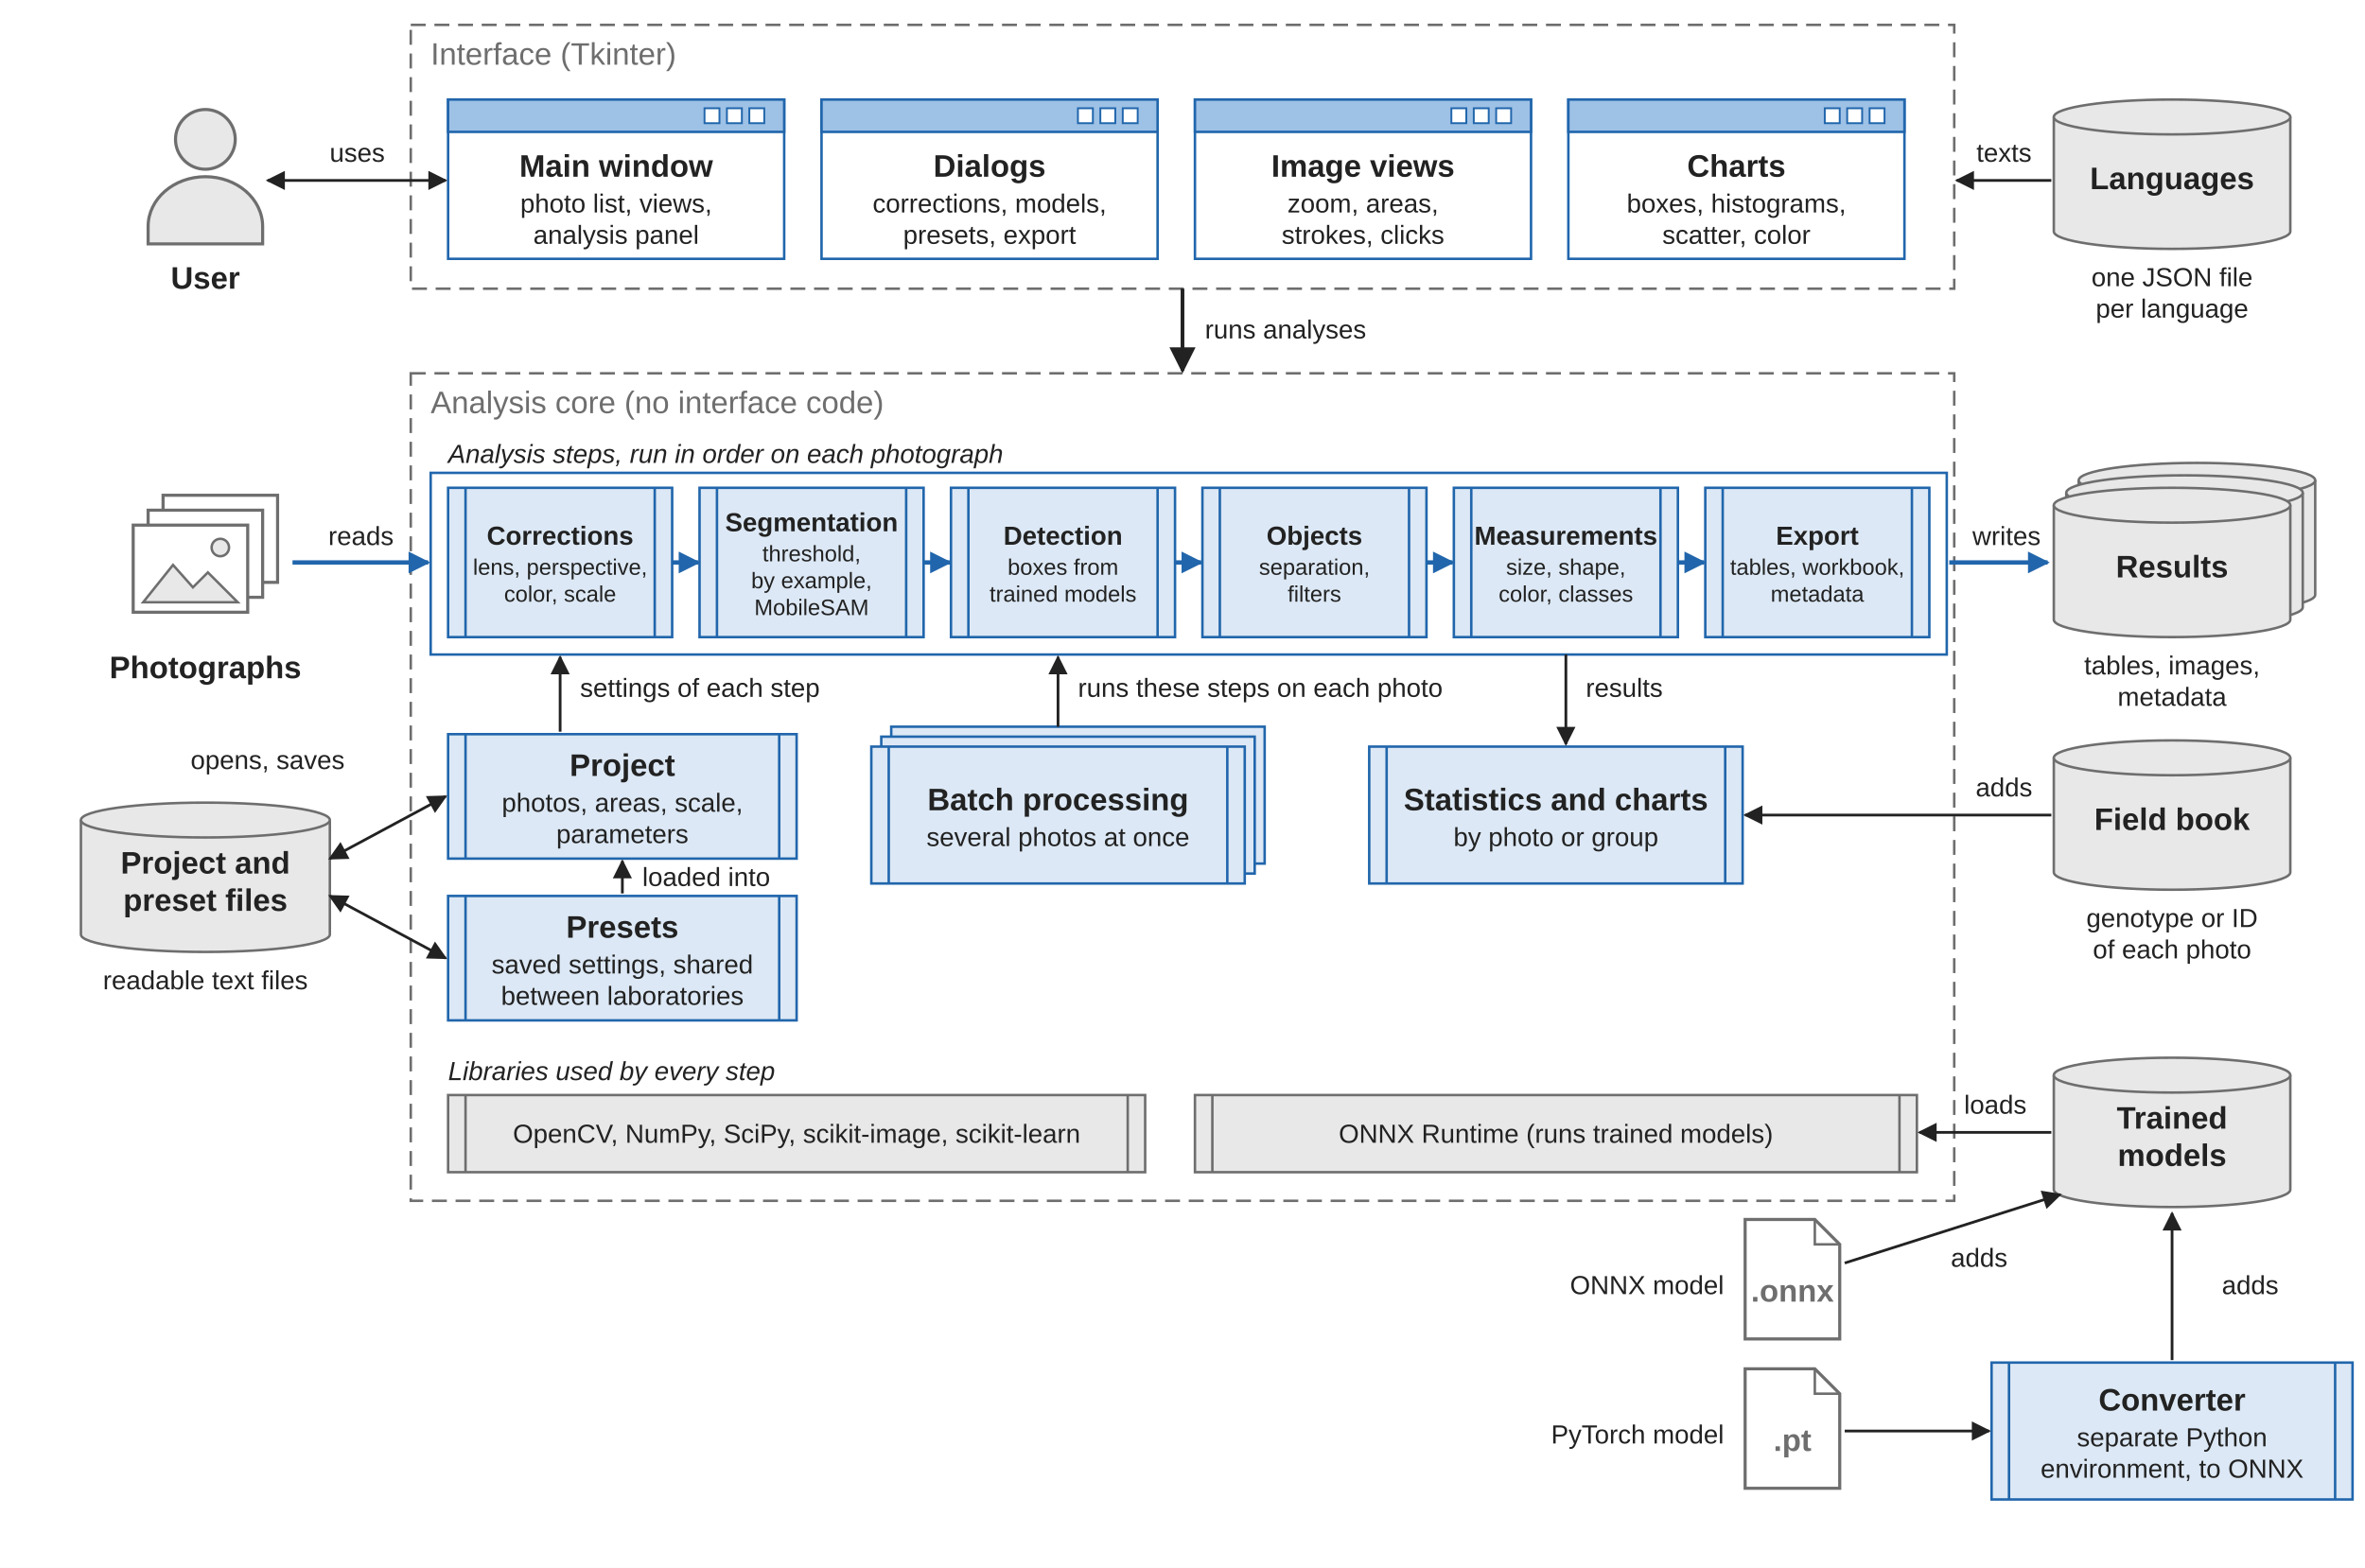
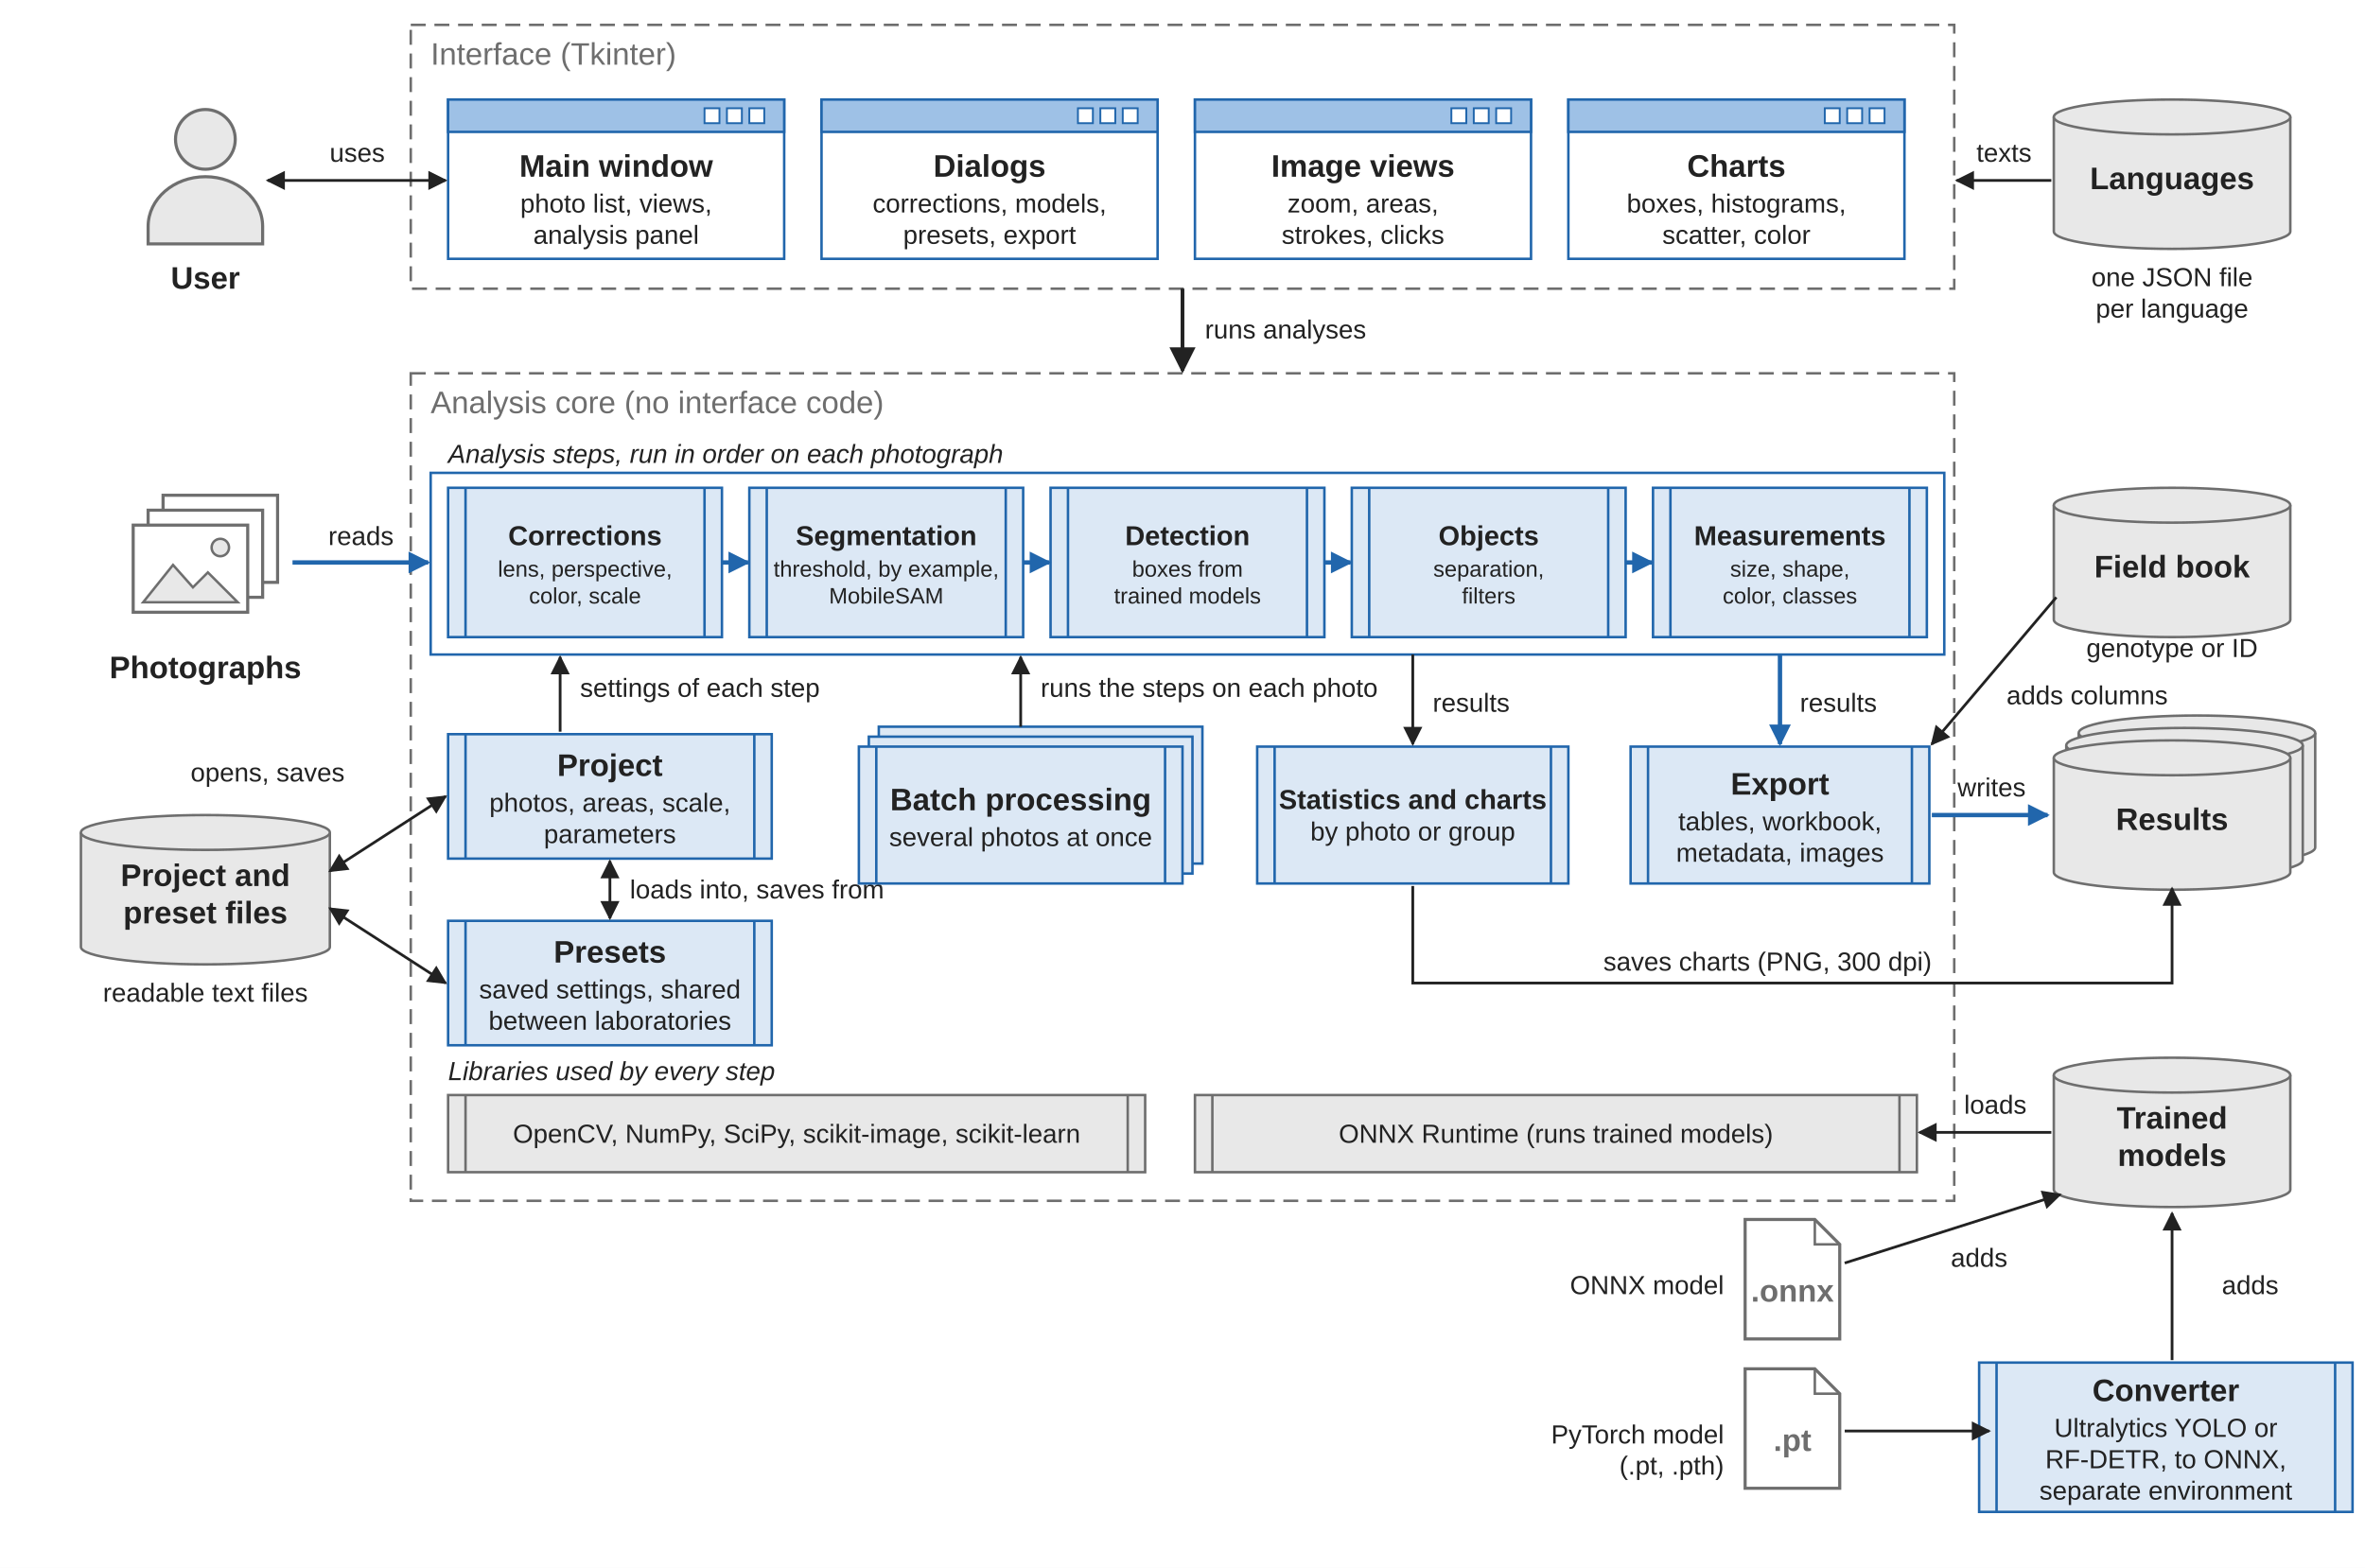
<svg xmlns="http://www.w3.org/2000/svg" width="1900" height="1260" viewBox="0 0 1900 1260" font-family="Liberation Sans, Arial, sans-serif">
  <defs>
    <marker id="head" viewBox="0 0 10 10" refX="9" refY="5" markerWidth="7" markerHeight="7" orient="auto">
      <path d="M0,0 L10,5 L0,10 z" fill="#222222" />
    </marker>
    <marker id="tail" viewBox="0 0 10 10" refX="1" refY="5" markerWidth="7" markerHeight="7" orient="auto">
      <path d="M10,0 L0,5 L10,10 z" fill="#222222" />
    </marker>
    <marker id="main" viewBox="0 0 10 10" refX="9" refY="5" markerWidth="5" markerHeight="5" orient="auto">
      <path d="M0,0 L10,5 L0,10 z" fill="#2166AC" />
    </marker>
  </defs>
  <rect width="100%" height="100%" fill="white" />
  <circle cx="165" cy="112" r="24" fill="#E8E8E8" stroke="#6E6E6E" stroke-width="2.5" />
  <path d="M119,196 v-14 a46,40 0 0 1 92,0 v14 z" fill="#E8E8E8" stroke="#6E6E6E" stroke-width="2.5" />
  <text x="165" y="232" font-size="25" font-weight="bold" text-anchor="middle" fill="#222222">User</text>
  <rect x="330" y="20" width="1240" height="212" fill="none" stroke="#6E6E6E" stroke-width="2" stroke-dasharray="12 7" />
  <text x="346" y="52" font-size="25" font-weight="normal" text-anchor="start" fill="#6E6E6E">Interface (Tkinter)</text>
  <rect x="360" y="80" width="270" height="128" fill="white" stroke="#2166AC" stroke-width="2" />
  <rect x="360" y="80" width="270" height="26" fill="#9EC1E6" stroke="#2166AC" stroke-width="2" />
  <rect x="602" y="87" width="12" height="12" fill="white" stroke="#2166AC" stroke-width="1.5" />
  <rect x="584" y="87" width="12" height="12" fill="white" stroke="#2166AC" stroke-width="1.5" />
  <rect x="566" y="87" width="12" height="12" fill="white" stroke="#2166AC" stroke-width="1.5" />
  <text x="495.0" y="142" font-size="25" font-weight="bold" text-anchor="middle" fill="#222222">Main window</text>
  <text x="495.0" y="170.75" font-size="21" font-weight="normal" text-anchor="middle" fill="#222222">photo list, views,</text>
  <text x="495.0" y="195.95" font-size="21" font-weight="normal" text-anchor="middle" fill="#222222">analysis panel</text>
  <rect x="660" y="80" width="270" height="128" fill="white" stroke="#2166AC" stroke-width="2" />
  <rect x="660" y="80" width="270" height="26" fill="#9EC1E6" stroke="#2166AC" stroke-width="2" />
  <rect x="902" y="87" width="12" height="12" fill="white" stroke="#2166AC" stroke-width="1.5" />
  <rect x="884" y="87" width="12" height="12" fill="white" stroke="#2166AC" stroke-width="1.5" />
  <rect x="866" y="87" width="12" height="12" fill="white" stroke="#2166AC" stroke-width="1.5" />
  <text x="795.0" y="142" font-size="25" font-weight="bold" text-anchor="middle" fill="#222222">Dialogs</text>
  <text x="795.0" y="170.75" font-size="21" font-weight="normal" text-anchor="middle" fill="#222222">corrections, models,</text>
  <text x="795.0" y="195.95" font-size="21" font-weight="normal" text-anchor="middle" fill="#222222">presets, export</text>
  <rect x="960" y="80" width="270" height="128" fill="white" stroke="#2166AC" stroke-width="2" />
  <rect x="960" y="80" width="270" height="26" fill="#9EC1E6" stroke="#2166AC" stroke-width="2" />
  <rect x="1202" y="87" width="12" height="12" fill="white" stroke="#2166AC" stroke-width="1.5" />
  <rect x="1184" y="87" width="12" height="12" fill="white" stroke="#2166AC" stroke-width="1.5" />
  <rect x="1166" y="87" width="12" height="12" fill="white" stroke="#2166AC" stroke-width="1.5" />
  <text x="1095.0" y="142" font-size="25" font-weight="bold" text-anchor="middle" fill="#222222">Image views</text>
  <text x="1095.0" y="170.75" font-size="21" font-weight="normal" text-anchor="middle" fill="#222222">zoom, areas,</text>
  <text x="1095.0" y="195.95" font-size="21" font-weight="normal" text-anchor="middle" fill="#222222">strokes, clicks</text>
  <rect x="1260" y="80" width="270" height="128" fill="white" stroke="#2166AC" stroke-width="2" />
  <rect x="1260" y="80" width="270" height="26" fill="#9EC1E6" stroke="#2166AC" stroke-width="2" />
  <rect x="1502" y="87" width="12" height="12" fill="white" stroke="#2166AC" stroke-width="1.5" />
  <rect x="1484" y="87" width="12" height="12" fill="white" stroke="#2166AC" stroke-width="1.5" />
  <rect x="1466" y="87" width="12" height="12" fill="white" stroke="#2166AC" stroke-width="1.5" />
  <text x="1395.0" y="142" font-size="25" font-weight="bold" text-anchor="middle" fill="#222222">Charts</text>
  <text x="1395.0" y="170.75" font-size="21" font-weight="normal" text-anchor="middle" fill="#222222">boxes, histograms,</text>
  <text x="1395.0" y="195.95" font-size="21" font-weight="normal" text-anchor="middle" fill="#222222">scatter, color</text>
  <polyline points="215,145 358,145" fill="none" stroke="#222222" stroke-width="2.2" marker-end="url(#head)" marker-start="url(#tail)" />
  <text x="287" y="130.0" font-size="21" font-weight="normal" text-anchor="middle" fill="#222222">uses</text>
  <path d="M1650.0,94.0 v92 a95.0,14 0 0 0 190,0 v-92" fill="#E8E8E8" stroke="#6E6E6E" stroke-width="2" />
  <ellipse cx="1745.0" cy="94.0" rx="95.0" ry="14" fill="#E8E8E8" stroke="#6E6E6E" stroke-width="2" />
  <text x="1745" y="152.0" font-size="25" font-weight="bold" text-anchor="middle" fill="#222222">Languages</text>
  <text x="1745" y="230.0" font-size="21" font-weight="normal" text-anchor="middle" fill="#222222">one JSON file</text>
  <text x="1745" y="255.2" font-size="21" font-weight="normal" text-anchor="middle" fill="#222222">per language</text>
  <polyline points="1648,145 1572,145" fill="none" stroke="#222222" stroke-width="2.2" marker-end="url(#head)" />
  <text x="1610" y="130.0" font-size="21" font-weight="normal" text-anchor="middle" fill="#222222">texts</text>
  <rect x="330" y="300" width="1240" height="665" fill="none" stroke="#6E6E6E" stroke-width="2" stroke-dasharray="12 7" />
  <text x="346" y="332" font-size="25" font-weight="normal" text-anchor="start" fill="#6E6E6E">Analysis core (no interface code)</text>
  <polyline points="950,232 950,298" fill="none" stroke="#222222" stroke-width="3" marker-end="url(#head)" />
  <text x="968" y="272" font-size="21" font-weight="normal" text-anchor="start" fill="#222222">runs analyses</text>
  <text x="360" y="372" font-size="21" font-weight="normal" text-anchor="start" fill="#222222" font-style="italic">Analysis steps, run in order on each photograph</text>
-   <rect x="346" y="380" width="1218" height="146" fill="none" stroke="#2166AC" stroke-width="2" />
-   <rect x="360" y="392" width="180" height="120" fill="#DCE8F5" stroke="#2166AC" stroke-width="2" />
+   <rect x="346" y="380" width="1216" height="146" fill="none" stroke="#2166AC" stroke-width="2" />
+   <rect x="360" y="392" width="220" height="120" fill="#DCE8F5" stroke="#2166AC" stroke-width="2" />
  <line x1="374" y1="392" x2="374" y2="512" stroke="#2166AC" stroke-width="2" />
-   <line x1="526" y1="392" x2="526" y2="512" stroke="#2166AC" stroke-width="2" />
-   <text x="450.0" y="437.75" font-size="21" font-weight="bold" text-anchor="middle" fill="#222222">Corrections</text>
-   <text x="450.0" y="461.9" font-size="18" font-weight="normal" text-anchor="middle" fill="#222222">lens, perspective,</text>
-   <text x="450.0" y="483.5" font-size="18" font-weight="normal" text-anchor="middle" fill="#222222">color, scale</text>
-   <rect x="562" y="392" width="180" height="120" fill="#DCE8F5" stroke="#2166AC" stroke-width="2" />
-   <line x1="576" y1="392" x2="576" y2="512" stroke="#2166AC" stroke-width="2" />
-   <line x1="728" y1="392" x2="728" y2="512" stroke="#2166AC" stroke-width="2" />
-   <text x="652.0" y="426.95" font-size="21" font-weight="bold" text-anchor="middle" fill="#222222">Segmentation</text>
-   <text x="652.0" y="451.1" font-size="18" font-weight="normal" text-anchor="middle" fill="#222222">threshold,</text>
-   <text x="652.0" y="472.7" font-size="18" font-weight="normal" text-anchor="middle" fill="#222222">by example,</text>
-   <text x="652.0" y="494.3" font-size="18" font-weight="normal" text-anchor="middle" fill="#222222">MobileSAM</text>
-   <polyline points="540,452.0 561,452.0" fill="none" stroke="#2166AC" stroke-width="3.5" marker-end="url(#main)" />
-   <rect x="764" y="392" width="180" height="120" fill="#DCE8F5" stroke="#2166AC" stroke-width="2" />
-   <line x1="778" y1="392" x2="778" y2="512" stroke="#2166AC" stroke-width="2" />
-   <line x1="930" y1="392" x2="930" y2="512" stroke="#2166AC" stroke-width="2" />
-   <text x="854.0" y="437.75" font-size="21" font-weight="bold" text-anchor="middle" fill="#222222">Detection</text>
-   <text x="854.0" y="461.9" font-size="18" font-weight="normal" text-anchor="middle" fill="#222222">boxes from</text>
-   <text x="854.0" y="483.5" font-size="18" font-weight="normal" text-anchor="middle" fill="#222222">trained models</text>
-   <polyline points="742,452.0 763,452.0" fill="none" stroke="#2166AC" stroke-width="3.5" marker-end="url(#main)" />
-   <rect x="966" y="392" width="180" height="120" fill="#DCE8F5" stroke="#2166AC" stroke-width="2" />
-   <line x1="980" y1="392" x2="980" y2="512" stroke="#2166AC" stroke-width="2" />
-   <line x1="1132" y1="392" x2="1132" y2="512" stroke="#2166AC" stroke-width="2" />
-   <text x="1056.0" y="437.75" font-size="21" font-weight="bold" text-anchor="middle" fill="#222222">Objects</text>
-   <text x="1056.0" y="461.9" font-size="18" font-weight="normal" text-anchor="middle" fill="#222222">separation,</text>
-   <text x="1056.0" y="483.5" font-size="18" font-weight="normal" text-anchor="middle" fill="#222222">filters</text>
-   <polyline points="944,452.0 965,452.0" fill="none" stroke="#2166AC" stroke-width="3.5" marker-end="url(#main)" />
-   <rect x="1168" y="392" width="180" height="120" fill="#DCE8F5" stroke="#2166AC" stroke-width="2" />
-   <line x1="1182" y1="392" x2="1182" y2="512" stroke="#2166AC" stroke-width="2" />
-   <line x1="1334" y1="392" x2="1334" y2="512" stroke="#2166AC" stroke-width="2" />
-   <text x="1258.0" y="437.75" font-size="21" font-weight="bold" text-anchor="middle" fill="#222222">Measurements</text>
-   <text x="1258.0" y="461.9" font-size="18" font-weight="normal" text-anchor="middle" fill="#222222">size, shape,</text>
-   <text x="1258.0" y="483.5" font-size="18" font-weight="normal" text-anchor="middle" fill="#222222">color, classes</text>
-   <polyline points="1146,452.0 1167,452.0" fill="none" stroke="#2166AC" stroke-width="3.5" marker-end="url(#main)" />
-   <rect x="1370" y="392" width="180" height="120" fill="#DCE8F5" stroke="#2166AC" stroke-width="2" />
-   <line x1="1384" y1="392" x2="1384" y2="512" stroke="#2166AC" stroke-width="2" />
-   <line x1="1536" y1="392" x2="1536" y2="512" stroke="#2166AC" stroke-width="2" />
-   <text x="1460.0" y="437.75" font-size="21" font-weight="bold" text-anchor="middle" fill="#222222">Export</text>
-   <text x="1460.0" y="461.9" font-size="18" font-weight="normal" text-anchor="middle" fill="#222222">tables, workbook,</text>
-   <text x="1460.0" y="483.5" font-size="18" font-weight="normal" text-anchor="middle" fill="#222222">metadata</text>
-   <polyline points="1348,452.0 1369,452.0" fill="none" stroke="#2166AC" stroke-width="3.5" marker-end="url(#main)" />
+   <line x1="566" y1="392" x2="566" y2="512" stroke="#2166AC" stroke-width="2" />
+   <text x="470.0" y="438.1" font-size="22" font-weight="bold" text-anchor="middle" fill="#222222">Corrections</text>
+   <text x="470.0" y="463.4" font-size="18" font-weight="normal" text-anchor="middle" fill="#222222">lens, perspective,</text>
+   <text x="470.0" y="485.0" font-size="18" font-weight="normal" text-anchor="middle" fill="#222222">color, scale</text>
+   <rect x="602" y="392" width="220" height="120" fill="#DCE8F5" stroke="#2166AC" stroke-width="2" />
+   <line x1="616" y1="392" x2="616" y2="512" stroke="#2166AC" stroke-width="2" />
+   <line x1="808" y1="392" x2="808" y2="512" stroke="#2166AC" stroke-width="2" />
+   <text x="712.0" y="438.1" font-size="22" font-weight="bold" text-anchor="middle" fill="#222222">Segmentation</text>
+   <text x="712.0" y="463.4" font-size="18" font-weight="normal" text-anchor="middle" fill="#222222">threshold, by example,</text>
+   <text x="712.0" y="485.0" font-size="18" font-weight="normal" text-anchor="middle" fill="#222222">MobileSAM</text>
+   <polyline points="580,452.0 601,452.0" fill="none" stroke="#2166AC" stroke-width="3.5" marker-end="url(#main)" />
+   <rect x="844" y="392" width="220" height="120" fill="#DCE8F5" stroke="#2166AC" stroke-width="2" />
+   <line x1="858" y1="392" x2="858" y2="512" stroke="#2166AC" stroke-width="2" />
+   <line x1="1050" y1="392" x2="1050" y2="512" stroke="#2166AC" stroke-width="2" />
+   <text x="954.0" y="438.1" font-size="22" font-weight="bold" text-anchor="middle" fill="#222222">Detection</text>
+   <text x="954.0" y="463.4" font-size="18" font-weight="normal" text-anchor="middle" fill="#222222">boxes from</text>
+   <text x="954.0" y="485.0" font-size="18" font-weight="normal" text-anchor="middle" fill="#222222">trained models</text>
+   <polyline points="822,452.0 843,452.0" fill="none" stroke="#2166AC" stroke-width="3.5" marker-end="url(#main)" />
+   <rect x="1086" y="392" width="220" height="120" fill="#DCE8F5" stroke="#2166AC" stroke-width="2" />
+   <line x1="1100" y1="392" x2="1100" y2="512" stroke="#2166AC" stroke-width="2" />
+   <line x1="1292" y1="392" x2="1292" y2="512" stroke="#2166AC" stroke-width="2" />
+   <text x="1196.0" y="438.1" font-size="22" font-weight="bold" text-anchor="middle" fill="#222222">Objects</text>
+   <text x="1196.0" y="463.4" font-size="18" font-weight="normal" text-anchor="middle" fill="#222222">separation,</text>
+   <text x="1196.0" y="485.0" font-size="18" font-weight="normal" text-anchor="middle" fill="#222222">filters</text>
+   <polyline points="1064,452.0 1085,452.0" fill="none" stroke="#2166AC" stroke-width="3.5" marker-end="url(#main)" />
+   <rect x="1328" y="392" width="220" height="120" fill="#DCE8F5" stroke="#2166AC" stroke-width="2" />
+   <line x1="1342" y1="392" x2="1342" y2="512" stroke="#2166AC" stroke-width="2" />
+   <line x1="1534" y1="392" x2="1534" y2="512" stroke="#2166AC" stroke-width="2" />
+   <text x="1438.0" y="438.1" font-size="22" font-weight="bold" text-anchor="middle" fill="#222222">Measurements</text>
+   <text x="1438.0" y="463.4" font-size="18" font-weight="normal" text-anchor="middle" fill="#222222">size, shape,</text>
+   <text x="1438.0" y="485.0" font-size="18" font-weight="normal" text-anchor="middle" fill="#222222">color, classes</text>
+   <polyline points="1306,452.0 1327,452.0" fill="none" stroke="#2166AC" stroke-width="3.5" marker-end="url(#main)" />
  <rect x="131" y="398" width="92" height="70" fill="white" stroke="#6E6E6E" stroke-width="2.5" />
  <rect x="119" y="410" width="92" height="70" fill="white" stroke="#6E6E6E" stroke-width="2.5" />
  <rect x="107" y="422" width="92" height="70" fill="white" stroke="#6E6E6E" stroke-width="2.5" />
  <path d="M115,484 l24,-30 l16,18 l12,-12 l24,24 z" fill="#E8E8E8" stroke="#6E6E6E" stroke-width="2" />
  <circle cx="177" cy="440" r="7" fill="#E8E8E8" stroke="#6E6E6E" stroke-width="2" />
  <text x="165" y="545.0" font-size="25" font-weight="bold" text-anchor="middle" fill="#222222">Photographs</text>
  <polyline points="235,452 344,452" fill="none" stroke="#2166AC" stroke-width="3.5" marker-end="url(#main)" />
  <text x="290" y="438" font-size="21" font-weight="normal" text-anchor="middle" fill="#222222">reads</text>
-   <path d="M1670.0,386.0 v92 a95.0,14 0 0 0 190,0 v-92" fill="#E8E8E8" stroke="#6E6E6E" stroke-width="2" />
-   <ellipse cx="1765.0" cy="386.0" rx="95.0" ry="14" fill="#E8E8E8" stroke="#6E6E6E" stroke-width="2" />
-   <path d="M1660.0,396.0 v92 a95.0,14 0 0 0 190,0 v-92" fill="#E8E8E8" stroke="#6E6E6E" stroke-width="2" />
-   <ellipse cx="1755.0" cy="396.0" rx="95.0" ry="14" fill="#E8E8E8" stroke="#6E6E6E" stroke-width="2" />
+   <rect x="360" y="590" width="260" height="100" fill="#DCE8F5" stroke="#2166AC" stroke-width="2" />
+   <line x1="374" y1="590" x2="374" y2="690" stroke="#2166AC" stroke-width="2" />
+   <line x1="606" y1="590" x2="606" y2="690" stroke="#2166AC" stroke-width="2" />
+   <text x="490.0" y="623.55" font-size="25" font-weight="bold" text-anchor="middle" fill="#222222">Project</text>
+   <text x="490.0" y="652.3" font-size="21" font-weight="normal" text-anchor="middle" fill="#222222">photos, areas, scale,</text>
+   <text x="490.0" y="677.5" font-size="21" font-weight="normal" text-anchor="middle" fill="#222222">parameters</text>
+   <rect x="360" y="740" width="260" height="100" fill="#DCE8F5" stroke="#2166AC" stroke-width="2" />
+   <line x1="374" y1="740" x2="374" y2="840" stroke="#2166AC" stroke-width="2" />
+   <line x1="606" y1="740" x2="606" y2="840" stroke="#2166AC" stroke-width="2" />
+   <text x="490.0" y="773.55" font-size="25" font-weight="bold" text-anchor="middle" fill="#222222">Presets</text>
+   <text x="490.0" y="802.3" font-size="21" font-weight="normal" text-anchor="middle" fill="#222222">saved settings, shared</text>
+   <text x="490.0" y="827.5" font-size="21" font-weight="normal" text-anchor="middle" fill="#222222">between laboratories</text>
+   <path d="M65.0,669.0 v92 a100.0,14 0 0 0 200,0 v-92" fill="#E8E8E8" stroke="#6E6E6E" stroke-width="2" />
+   <ellipse cx="165.0" cy="669.0" rx="100.0" ry="14" fill="#E8E8E8" stroke="#6E6E6E" stroke-width="2" />
+   <text x="165" y="712.0" font-size="25" font-weight="bold" text-anchor="middle" fill="#222222">Project and</text>
+   <text x="165" y="742.0" font-size="25" font-weight="bold" text-anchor="middle" fill="#222222">preset files</text>
+   <text x="165" y="805.0" font-size="21" font-weight="normal" text-anchor="middle" fill="#222222">readable text files</text>
+   <polyline points="265,700 358,640" fill="none" stroke="#222222" stroke-width="2.2" marker-end="url(#head)" marker-start="url(#tail)" />
+   <text x="215" y="628.0" font-size="21" font-weight="normal" text-anchor="middle" fill="#222222">opens, saves</text>
+   <polyline points="265,730 358,790" fill="none" stroke="#222222" stroke-width="2.2" marker-end="url(#head)" marker-start="url(#tail)" />
+   <polyline points="450,588 450,528" fill="none" stroke="#222222" stroke-width="2.2" marker-end="url(#head)" />
+   <text x="466" y="560" font-size="21" font-weight="normal" text-anchor="start" fill="#222222">settings of each step</text>
+   <polyline points="490,738 490,692" fill="none" stroke="#222222" stroke-width="2.2" marker-end="url(#head)" marker-start="url(#tail)" />
+   <text x="506" y="722" font-size="21" font-weight="normal" text-anchor="start" fill="#222222">loads into, saves from</text>
+   <rect x="706" y="584" width="260" height="110" fill="#DCE8F5" stroke="#2166AC" stroke-width="2" />
+   <rect x="698" y="592" width="260" height="110" fill="#DCE8F5" stroke="#2166AC" stroke-width="2" />
+   <rect x="690" y="600" width="260" height="110" fill="#DCE8F5" stroke="#2166AC" stroke-width="2" />
+   <line x1="704" y1="600" x2="704" y2="710" stroke="#2166AC" stroke-width="2" />
+   <line x1="936" y1="600" x2="936" y2="710" stroke="#2166AC" stroke-width="2" />
+   <text x="820.0" y="651.15" font-size="25" font-weight="bold" text-anchor="middle" fill="#222222">Batch processing</text>
+   <text x="820.0" y="679.9" font-size="21" font-weight="normal" text-anchor="middle" fill="#222222">several photos at once</text>
+   <polyline points="820,584 820,528" fill="none" stroke="#222222" stroke-width="2.2" marker-end="url(#head)" />
+   <text x="836" y="560" font-size="21" font-weight="normal" text-anchor="start" fill="#222222">runs the steps on each photo</text>
+   <rect x="1010" y="600" width="250" height="110" fill="#DCE8F5" stroke="#2166AC" stroke-width="2" />
+   <line x1="1024" y1="600" x2="1024" y2="710" stroke="#2166AC" stroke-width="2" />
+   <line x1="1246" y1="600" x2="1246" y2="710" stroke="#2166AC" stroke-width="2" />
+   <text x="1135.0" y="650.1" font-size="22" font-weight="bold" text-anchor="middle" fill="#222222">Statistics and charts</text>
+   <text x="1135.0" y="675.4" font-size="21" font-weight="normal" text-anchor="middle" fill="#222222">by photo or group</text>
+   <polyline points="1135,526 1135,598" fill="none" stroke="#222222" stroke-width="2.2" marker-end="url(#head)" />
+   <text x="1151" y="572" font-size="21" font-weight="normal" text-anchor="start" fill="#222222">results</text>
+   <rect x="1310" y="600" width="240" height="110" fill="#DCE8F5" stroke="#2166AC" stroke-width="2" />
+   <line x1="1324" y1="600" x2="1324" y2="710" stroke="#2166AC" stroke-width="2" />
+   <line x1="1536" y1="600" x2="1536" y2="710" stroke="#2166AC" stroke-width="2" />
+   <text x="1430.0" y="638.55" font-size="25" font-weight="bold" text-anchor="middle" fill="#222222">Export</text>
+   <text x="1430.0" y="667.3" font-size="21" font-weight="normal" text-anchor="middle" fill="#222222">tables, workbook,</text>
+   <text x="1430.0" y="692.5" font-size="21" font-weight="normal" text-anchor="middle" fill="#222222">metadata, images</text>
+   <polyline points="1430,526 1430,598" fill="none" stroke="#2166AC" stroke-width="3.5" marker-end="url(#main)" />
+   <text x="1446" y="572" font-size="21" font-weight="normal" text-anchor="start" fill="#222222">results</text>
+   <path d="M1670.0,589.0 v92 a95.0,14 0 0 0 190,0 v-92" fill="#E8E8E8" stroke="#6E6E6E" stroke-width="2" />
+   <ellipse cx="1765.0" cy="589.0" rx="95.0" ry="14" fill="#E8E8E8" stroke="#6E6E6E" stroke-width="2" />
+   <path d="M1660.0,599.0 v92 a95.0,14 0 0 0 190,0 v-92" fill="#E8E8E8" stroke="#6E6E6E" stroke-width="2" />
+   <ellipse cx="1755.0" cy="599.0" rx="95.0" ry="14" fill="#E8E8E8" stroke="#6E6E6E" stroke-width="2" />
+   <path d="M1650.0,609.0 v92 a95.0,14 0 0 0 190,0 v-92" fill="#E8E8E8" stroke="#6E6E6E" stroke-width="2" />
+   <ellipse cx="1745.0" cy="609.0" rx="95.0" ry="14" fill="#E8E8E8" stroke="#6E6E6E" stroke-width="2" />
+   <text x="1745" y="667.0" font-size="25" font-weight="bold" text-anchor="middle" fill="#222222">Results</text>
+   <polyline points="1552,655 1645,655" fill="none" stroke="#2166AC" stroke-width="3.5" marker-end="url(#main)" />
+   <text x="1600" y="640" font-size="21" font-weight="normal" text-anchor="middle" fill="#222222">writes</text>
+   <polyline points="1135,712 1135,790 1745,790 1745,714" fill="none" stroke="#222222" stroke-width="2.2" marker-end="url(#head)" />
+   <text x="1420" y="780" font-size="21" font-weight="normal" text-anchor="middle" fill="#222222">saves charts (PNG, 300 dpi)</text>
  <path d="M1650.0,406.0 v92 a95.0,14 0 0 0 190,0 v-92" fill="#E8E8E8" stroke="#6E6E6E" stroke-width="2" />
  <ellipse cx="1745.0" cy="406.0" rx="95.0" ry="14" fill="#E8E8E8" stroke="#6E6E6E" stroke-width="2" />
-   <text x="1745" y="464.0" font-size="25" font-weight="bold" text-anchor="middle" fill="#222222">Results</text>
-   <text x="1745" y="542.0" font-size="21" font-weight="normal" text-anchor="middle" fill="#222222">tables, images,</text>
-   <text x="1745" y="567.2" font-size="21" font-weight="normal" text-anchor="middle" fill="#222222">metadata</text>
-   <polyline points="1566,452 1645,452" fill="none" stroke="#2166AC" stroke-width="3.5" marker-end="url(#main)" />
-   <text x="1612" y="438" font-size="21" font-weight="normal" text-anchor="middle" fill="#222222">writes</text>
-   <rect x="360" y="590" width="280" height="100" fill="#DCE8F5" stroke="#2166AC" stroke-width="2" />
-   <line x1="374" y1="590" x2="374" y2="690" stroke="#2166AC" stroke-width="2" />
-   <line x1="626" y1="590" x2="626" y2="690" stroke="#2166AC" stroke-width="2" />
-   <text x="500.0" y="623.55" font-size="25" font-weight="bold" text-anchor="middle" fill="#222222">Project</text>
-   <text x="500.0" y="652.3" font-size="21" font-weight="normal" text-anchor="middle" fill="#222222">photos, areas, scale,</text>
-   <text x="500.0" y="677.5" font-size="21" font-weight="normal" text-anchor="middle" fill="#222222">parameters</text>
-   <rect x="360" y="720" width="280" height="100" fill="#DCE8F5" stroke="#2166AC" stroke-width="2" />
-   <line x1="374" y1="720" x2="374" y2="820" stroke="#2166AC" stroke-width="2" />
-   <line x1="626" y1="720" x2="626" y2="820" stroke="#2166AC" stroke-width="2" />
-   <text x="500.0" y="753.55" font-size="25" font-weight="bold" text-anchor="middle" fill="#222222">Presets</text>
-   <text x="500.0" y="782.3" font-size="21" font-weight="normal" text-anchor="middle" fill="#222222">saved settings, shared</text>
-   <text x="500.0" y="807.5" font-size="21" font-weight="normal" text-anchor="middle" fill="#222222">between laboratories</text>
-   <path d="M65.0,659.0 v92 a100.0,14 0 0 0 200,0 v-92" fill="#E8E8E8" stroke="#6E6E6E" stroke-width="2" />
-   <ellipse cx="165.0" cy="659.0" rx="100.0" ry="14" fill="#E8E8E8" stroke="#6E6E6E" stroke-width="2" />
-   <text x="165" y="702.0" font-size="25" font-weight="bold" text-anchor="middle" fill="#222222">Project and</text>
-   <text x="165" y="732.0" font-size="25" font-weight="bold" text-anchor="middle" fill="#222222">preset files</text>
-   <text x="165" y="795.0" font-size="21" font-weight="normal" text-anchor="middle" fill="#222222">readable text files</text>
-   <polyline points="265,690 358,640" fill="none" stroke="#222222" stroke-width="2.2" marker-end="url(#head)" marker-start="url(#tail)" />
-   <text x="215" y="618.0" font-size="21" font-weight="normal" text-anchor="middle" fill="#222222">opens, saves</text>
-   <polyline points="265,720 358,770" fill="none" stroke="#222222" stroke-width="2.2" marker-end="url(#head)" marker-start="url(#tail)" />
-   <polyline points="450,588 450,528" fill="none" stroke="#222222" stroke-width="2.2" marker-end="url(#head)" />
-   <text x="466" y="560" font-size="21" font-weight="normal" text-anchor="start" fill="#222222">settings of each step</text>
-   <polyline points="500,718 500,692" fill="none" stroke="#222222" stroke-width="2.2" marker-end="url(#head)" />
-   <text x="516" y="712" font-size="21" font-weight="normal" text-anchor="start" fill="#222222">loaded into</text>
-   <rect x="716" y="584" width="300" height="110" fill="#DCE8F5" stroke="#2166AC" stroke-width="2" />
-   <rect x="708" y="592" width="300" height="110" fill="#DCE8F5" stroke="#2166AC" stroke-width="2" />
-   <rect x="700" y="600" width="300" height="110" fill="#DCE8F5" stroke="#2166AC" stroke-width="2" />
-   <line x1="714" y1="600" x2="714" y2="710" stroke="#2166AC" stroke-width="2" />
-   <line x1="986" y1="600" x2="986" y2="710" stroke="#2166AC" stroke-width="2" />
-   <text x="850.0" y="651.15" font-size="25" font-weight="bold" text-anchor="middle" fill="#222222">Batch processing</text>
-   <text x="850.0" y="679.9" font-size="21" font-weight="normal" text-anchor="middle" fill="#222222">several photos at once</text>
-   <polyline points="850,584 850,528" fill="none" stroke="#222222" stroke-width="2.2" marker-end="url(#head)" />
-   <text x="866" y="560" font-size="21" font-weight="normal" text-anchor="start" fill="#222222">runs these steps on each photo</text>
-   <rect x="1100" y="600" width="300" height="110" fill="#DCE8F5" stroke="#2166AC" stroke-width="2" />
-   <line x1="1114" y1="600" x2="1114" y2="710" stroke="#2166AC" stroke-width="2" />
-   <line x1="1386" y1="600" x2="1386" y2="710" stroke="#2166AC" stroke-width="2" />
-   <text x="1250.0" y="651.15" font-size="25" font-weight="bold" text-anchor="middle" fill="#222222">Statistics and charts</text>
-   <text x="1250.0" y="679.9" font-size="21" font-weight="normal" text-anchor="middle" fill="#222222">by photo or group</text>
-   <polyline points="1258,526 1258,598" fill="none" stroke="#222222" stroke-width="2.2" marker-end="url(#head)" />
-   <text x="1274" y="560" font-size="21" font-weight="normal" text-anchor="start" fill="#222222">results</text>
-   <path d="M1650.0,609.0 v92 a95.0,14 0 0 0 190,0 v-92" fill="#E8E8E8" stroke="#6E6E6E" stroke-width="2" />
-   <ellipse cx="1745.0" cy="609.0" rx="95.0" ry="14" fill="#E8E8E8" stroke="#6E6E6E" stroke-width="2" />
-   <text x="1745" y="667.0" font-size="25" font-weight="bold" text-anchor="middle" fill="#222222">Field book</text>
-   <text x="1745" y="745.0" font-size="21" font-weight="normal" text-anchor="middle" fill="#222222">genotype or ID</text>
-   <text x="1745" y="770.2" font-size="21" font-weight="normal" text-anchor="middle" fill="#222222">of each photo</text>
-   <polyline points="1648,655 1402,655" fill="none" stroke="#222222" stroke-width="2.2" marker-end="url(#head)" />
-   <text x="1610" y="640.0" font-size="21" font-weight="normal" text-anchor="middle" fill="#222222">adds</text>
+   <text x="1745" y="464.0" font-size="25" font-weight="bold" text-anchor="middle" fill="#222222">Field book</text>
+   <text x="1745" y="528" font-size="21" font-weight="normal" text-anchor="middle" fill="#222222">genotype or ID</text>
+   <polyline points="1652,480 1552,598" fill="none" stroke="#222222" stroke-width="2.2" marker-end="url(#head)" />
+   <text x="1612" y="566" font-size="21" font-weight="normal" text-anchor="start" fill="#222222">adds columns</text>
  <rect x="360" y="880" width="560" height="62" fill="#E8E8E8" stroke="#6E6E6E" stroke-width="2" />
  <line x1="374" y1="880" x2="374" y2="942" stroke="#6E6E6E" stroke-width="2" />
  <line x1="906" y1="880" x2="906" y2="942" stroke="#6E6E6E" stroke-width="2" />
  <text x="640.0" y="918.35" font-size="21" font-weight="normal" text-anchor="middle" fill="#222222">OpenCV, NumPy, SciPy, scikit-image, scikit-learn</text>
  <rect x="960" y="880" width="580" height="62" fill="#E8E8E8" stroke="#6E6E6E" stroke-width="2" />
  <line x1="974" y1="880" x2="974" y2="942" stroke="#6E6E6E" stroke-width="2" />
  <line x1="1526" y1="880" x2="1526" y2="942" stroke="#6E6E6E" stroke-width="2" />
  <text x="1250.0" y="918.35" font-size="21" font-weight="normal" text-anchor="middle" fill="#222222">ONNX Runtime (runs trained models)</text>
  <text x="360" y="868" font-size="21" font-weight="normal" text-anchor="start" fill="#222222" font-style="italic">Libraries used by every step</text>
  <path d="M1650.0,864.0 v92 a95.0,14 0 0 0 190,0 v-92" fill="#E8E8E8" stroke="#6E6E6E" stroke-width="2" />
  <ellipse cx="1745.0" cy="864.0" rx="95.0" ry="14" fill="#E8E8E8" stroke="#6E6E6E" stroke-width="2" />
  <text x="1745" y="907.0" font-size="25" font-weight="bold" text-anchor="middle" fill="#222222">Trained</text>
  <text x="1745" y="937.0" font-size="25" font-weight="bold" text-anchor="middle" fill="#222222">models</text>
  <polyline points="1648,910 1542,910" fill="none" stroke="#222222" stroke-width="2.2" marker-end="url(#head)" />
  <text x="1603" y="895.0" font-size="21" font-weight="normal" text-anchor="middle" fill="#222222">loads</text>
-   <rect x="1600" y="1095" width="290" height="110" fill="#DCE8F5" stroke="#2166AC" stroke-width="2" />
-   <line x1="1614" y1="1095" x2="1614" y2="1205" stroke="#2166AC" stroke-width="2" />
-   <line x1="1876" y1="1095" x2="1876" y2="1205" stroke="#2166AC" stroke-width="2" />
-   <text x="1745.0" y="1133.55" font-size="25" font-weight="bold" text-anchor="middle" fill="#222222">Converter</text>
-   <text x="1745.0" y="1162.3" font-size="21" font-weight="normal" text-anchor="middle" fill="#222222">separate Python</text>
-   <text x="1745.0" y="1187.5" font-size="21" font-weight="normal" text-anchor="middle" fill="#222222">environment, to ONNX</text>
+   <rect x="1590" y="1095" width="300" height="120" fill="#DCE8F5" stroke="#2166AC" stroke-width="2" />
+   <line x1="1604" y1="1095" x2="1604" y2="1215" stroke="#2166AC" stroke-width="2" />
+   <line x1="1876" y1="1095" x2="1876" y2="1215" stroke="#2166AC" stroke-width="2" />
+   <text x="1740.0" y="1125.95" font-size="25" font-weight="bold" text-anchor="middle" fill="#222222">Converter</text>
+   <text x="1740.0" y="1154.7" font-size="21" font-weight="normal" text-anchor="middle" fill="#222222">Ultralytics YOLO or</text>
+   <text x="1740.0" y="1179.9" font-size="21" font-weight="normal" text-anchor="middle" fill="#222222">RF-DETR, to ONNX,</text>
+   <text x="1740.0" y="1205.1" font-size="21" font-weight="normal" text-anchor="middle" fill="#222222">separate environment</text>
  <polyline points="1745,1093 1745,975" fill="none" stroke="#222222" stroke-width="2.2" marker-end="url(#head)" />
  <text x="1785" y="1040.0" font-size="21" font-weight="normal" text-anchor="start" fill="#222222">adds</text>
  <path d="M1402,1100 h56 l20,20 v76 h-76 z" fill="white" stroke="#6E6E6E" stroke-width="2.5" />
  <path d="M1458,1100 v20 h20" fill="none" stroke="#6E6E6E" stroke-width="2" />
  <text x="1440" y="1166" font-size="25" font-weight="bold" text-anchor="middle" fill="#6E6E6E">.pt</text>
  <text x="1385" y="1160" font-size="21" font-weight="normal" text-anchor="end" fill="#222222">PyTorch model</text>
+   <text x="1385" y="1185" font-size="21" font-weight="normal" text-anchor="end" fill="#222222">(.pt, .pth)</text>
  <path d="M1402,980 h56 l20,20 v76 h-76 z" fill="white" stroke="#6E6E6E" stroke-width="2.5" />
  <path d="M1458,980 v20 h20" fill="none" stroke="#6E6E6E" stroke-width="2" />
  <text x="1440" y="1046" font-size="25" font-weight="bold" text-anchor="middle" fill="#6E6E6E">.onnx</text>
  <text x="1385" y="1040" font-size="21" font-weight="normal" text-anchor="end" fill="#222222">ONNX model</text>
  <polyline points="1482,1015 1655,960" fill="none" stroke="#222222" stroke-width="2.2" marker-end="url(#head)" />
  <text x="1590" y="1018" font-size="21" font-weight="normal" text-anchor="middle" fill="#222222">adds</text>
  <polyline points="1482,1150 1598,1150" fill="none" stroke="#222222" stroke-width="2.2" marker-end="url(#head)" />
</svg>
